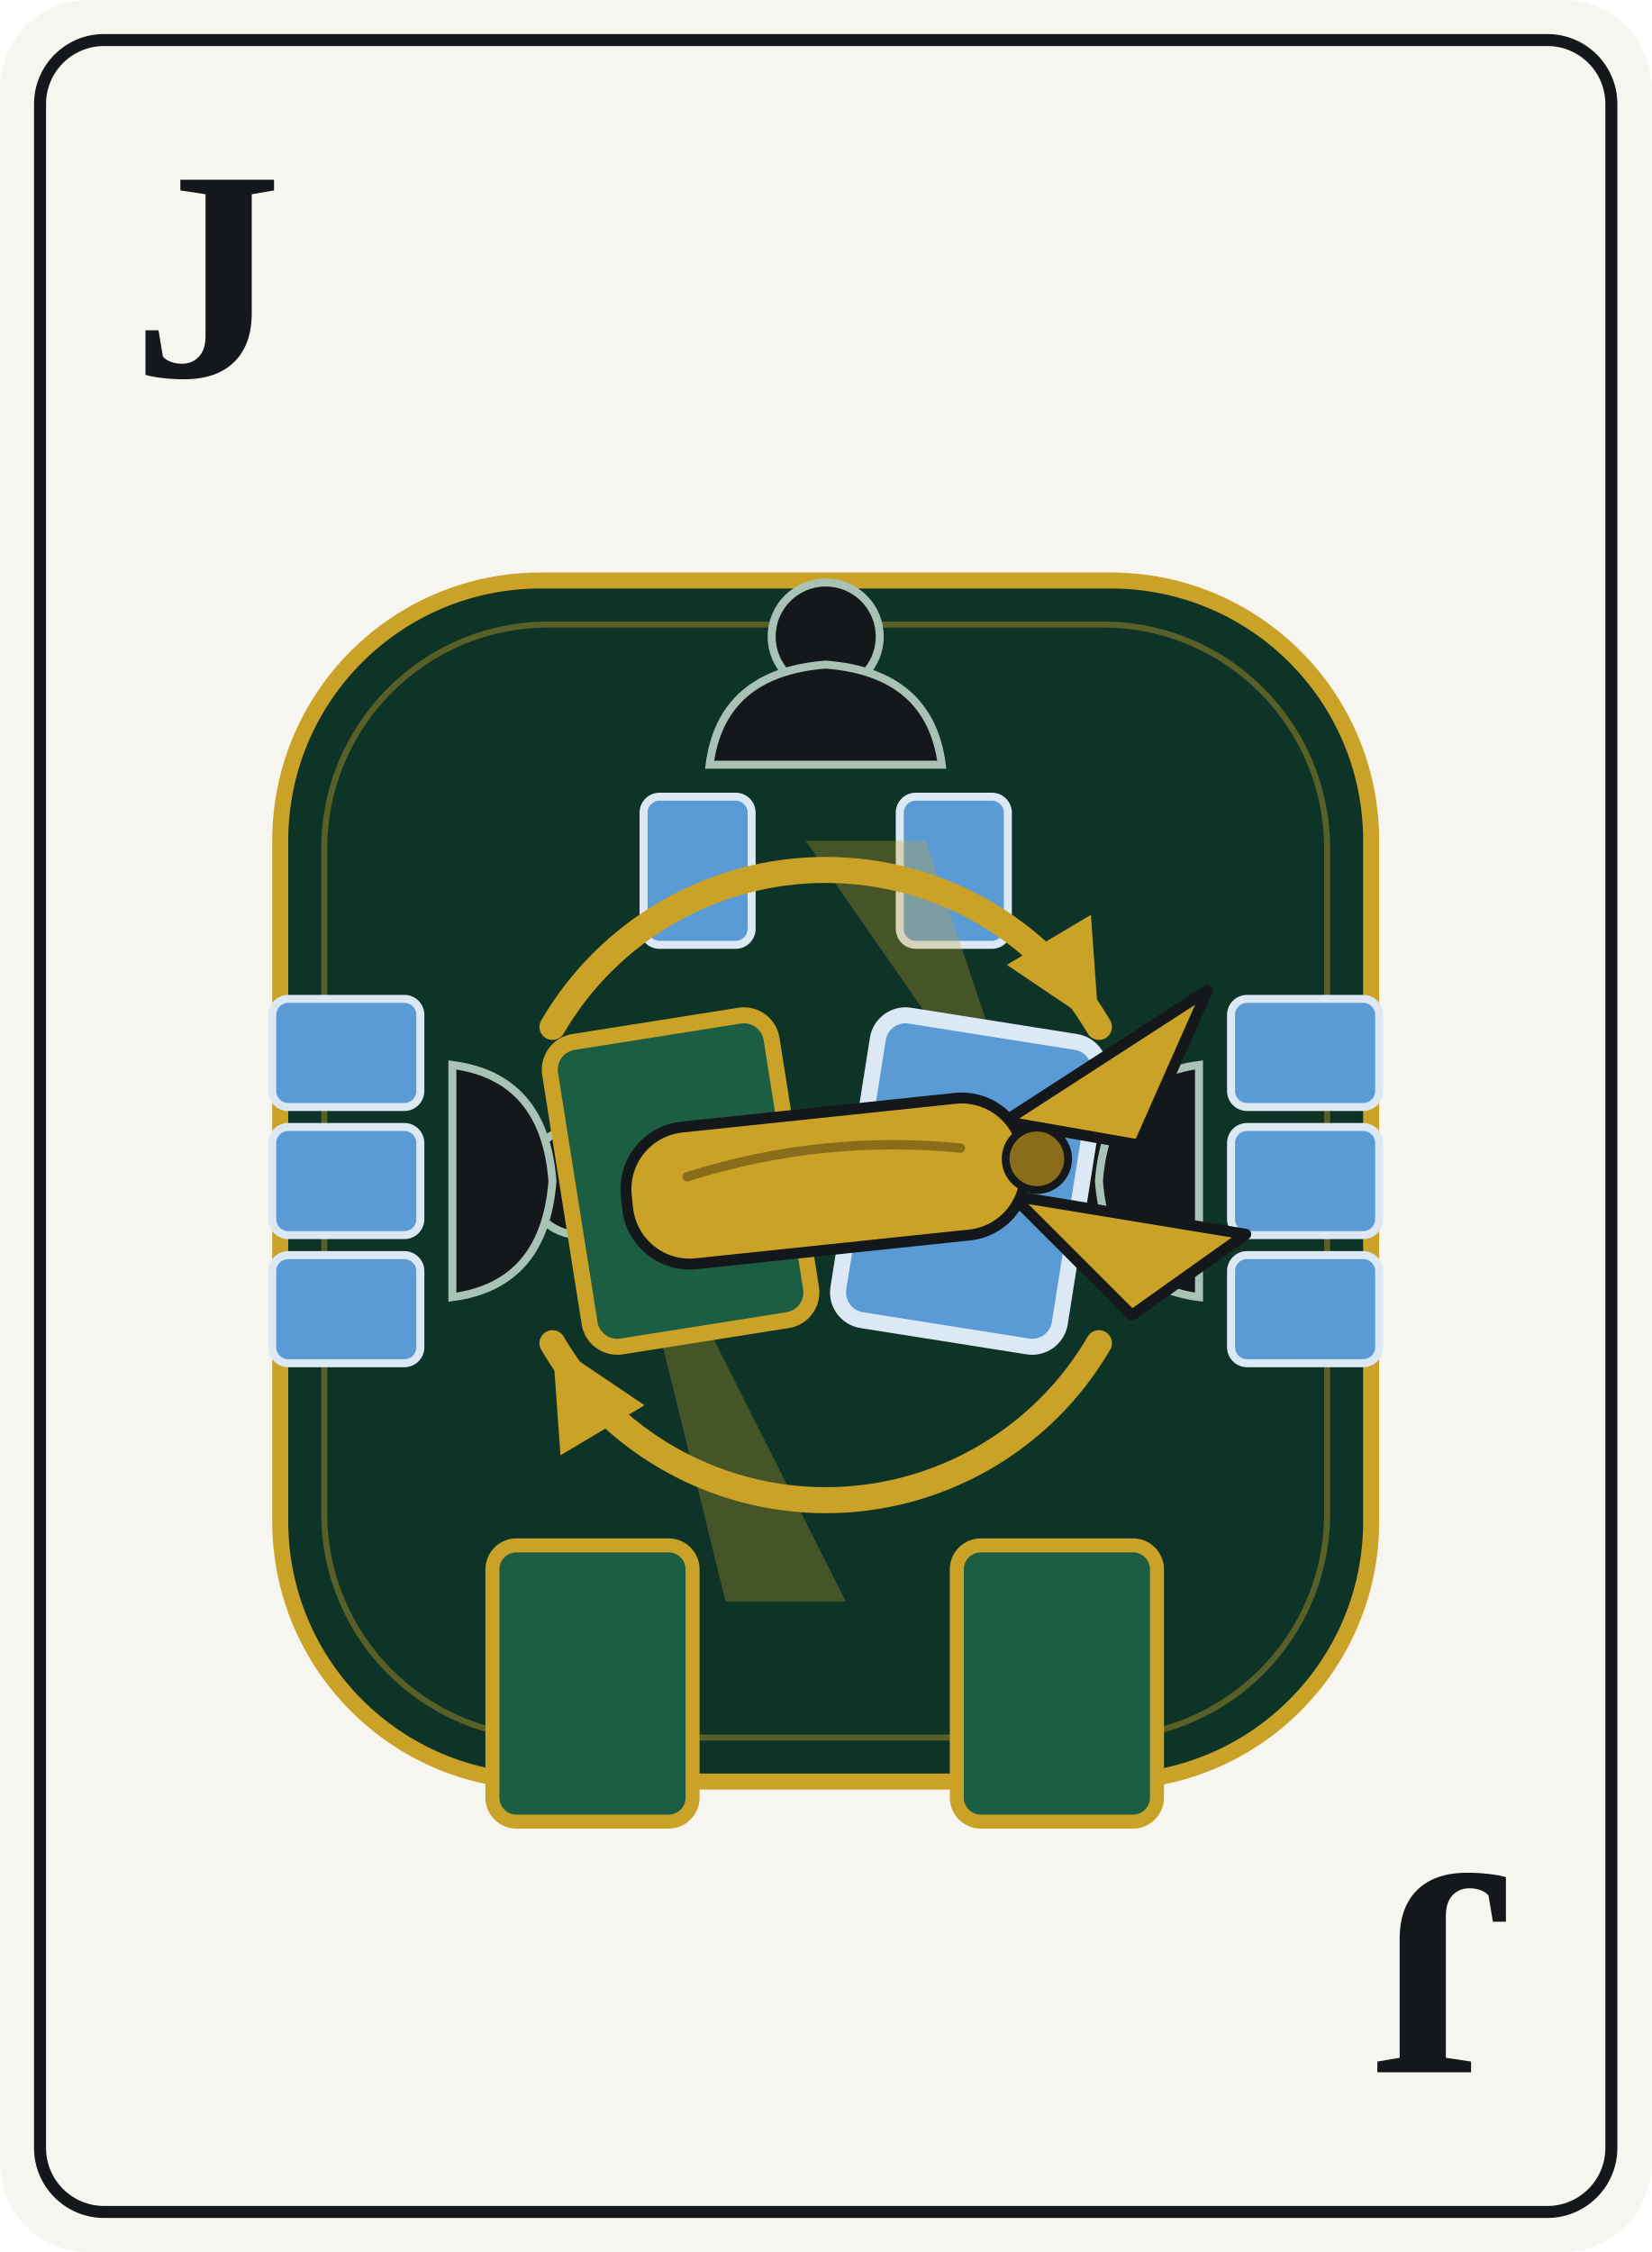
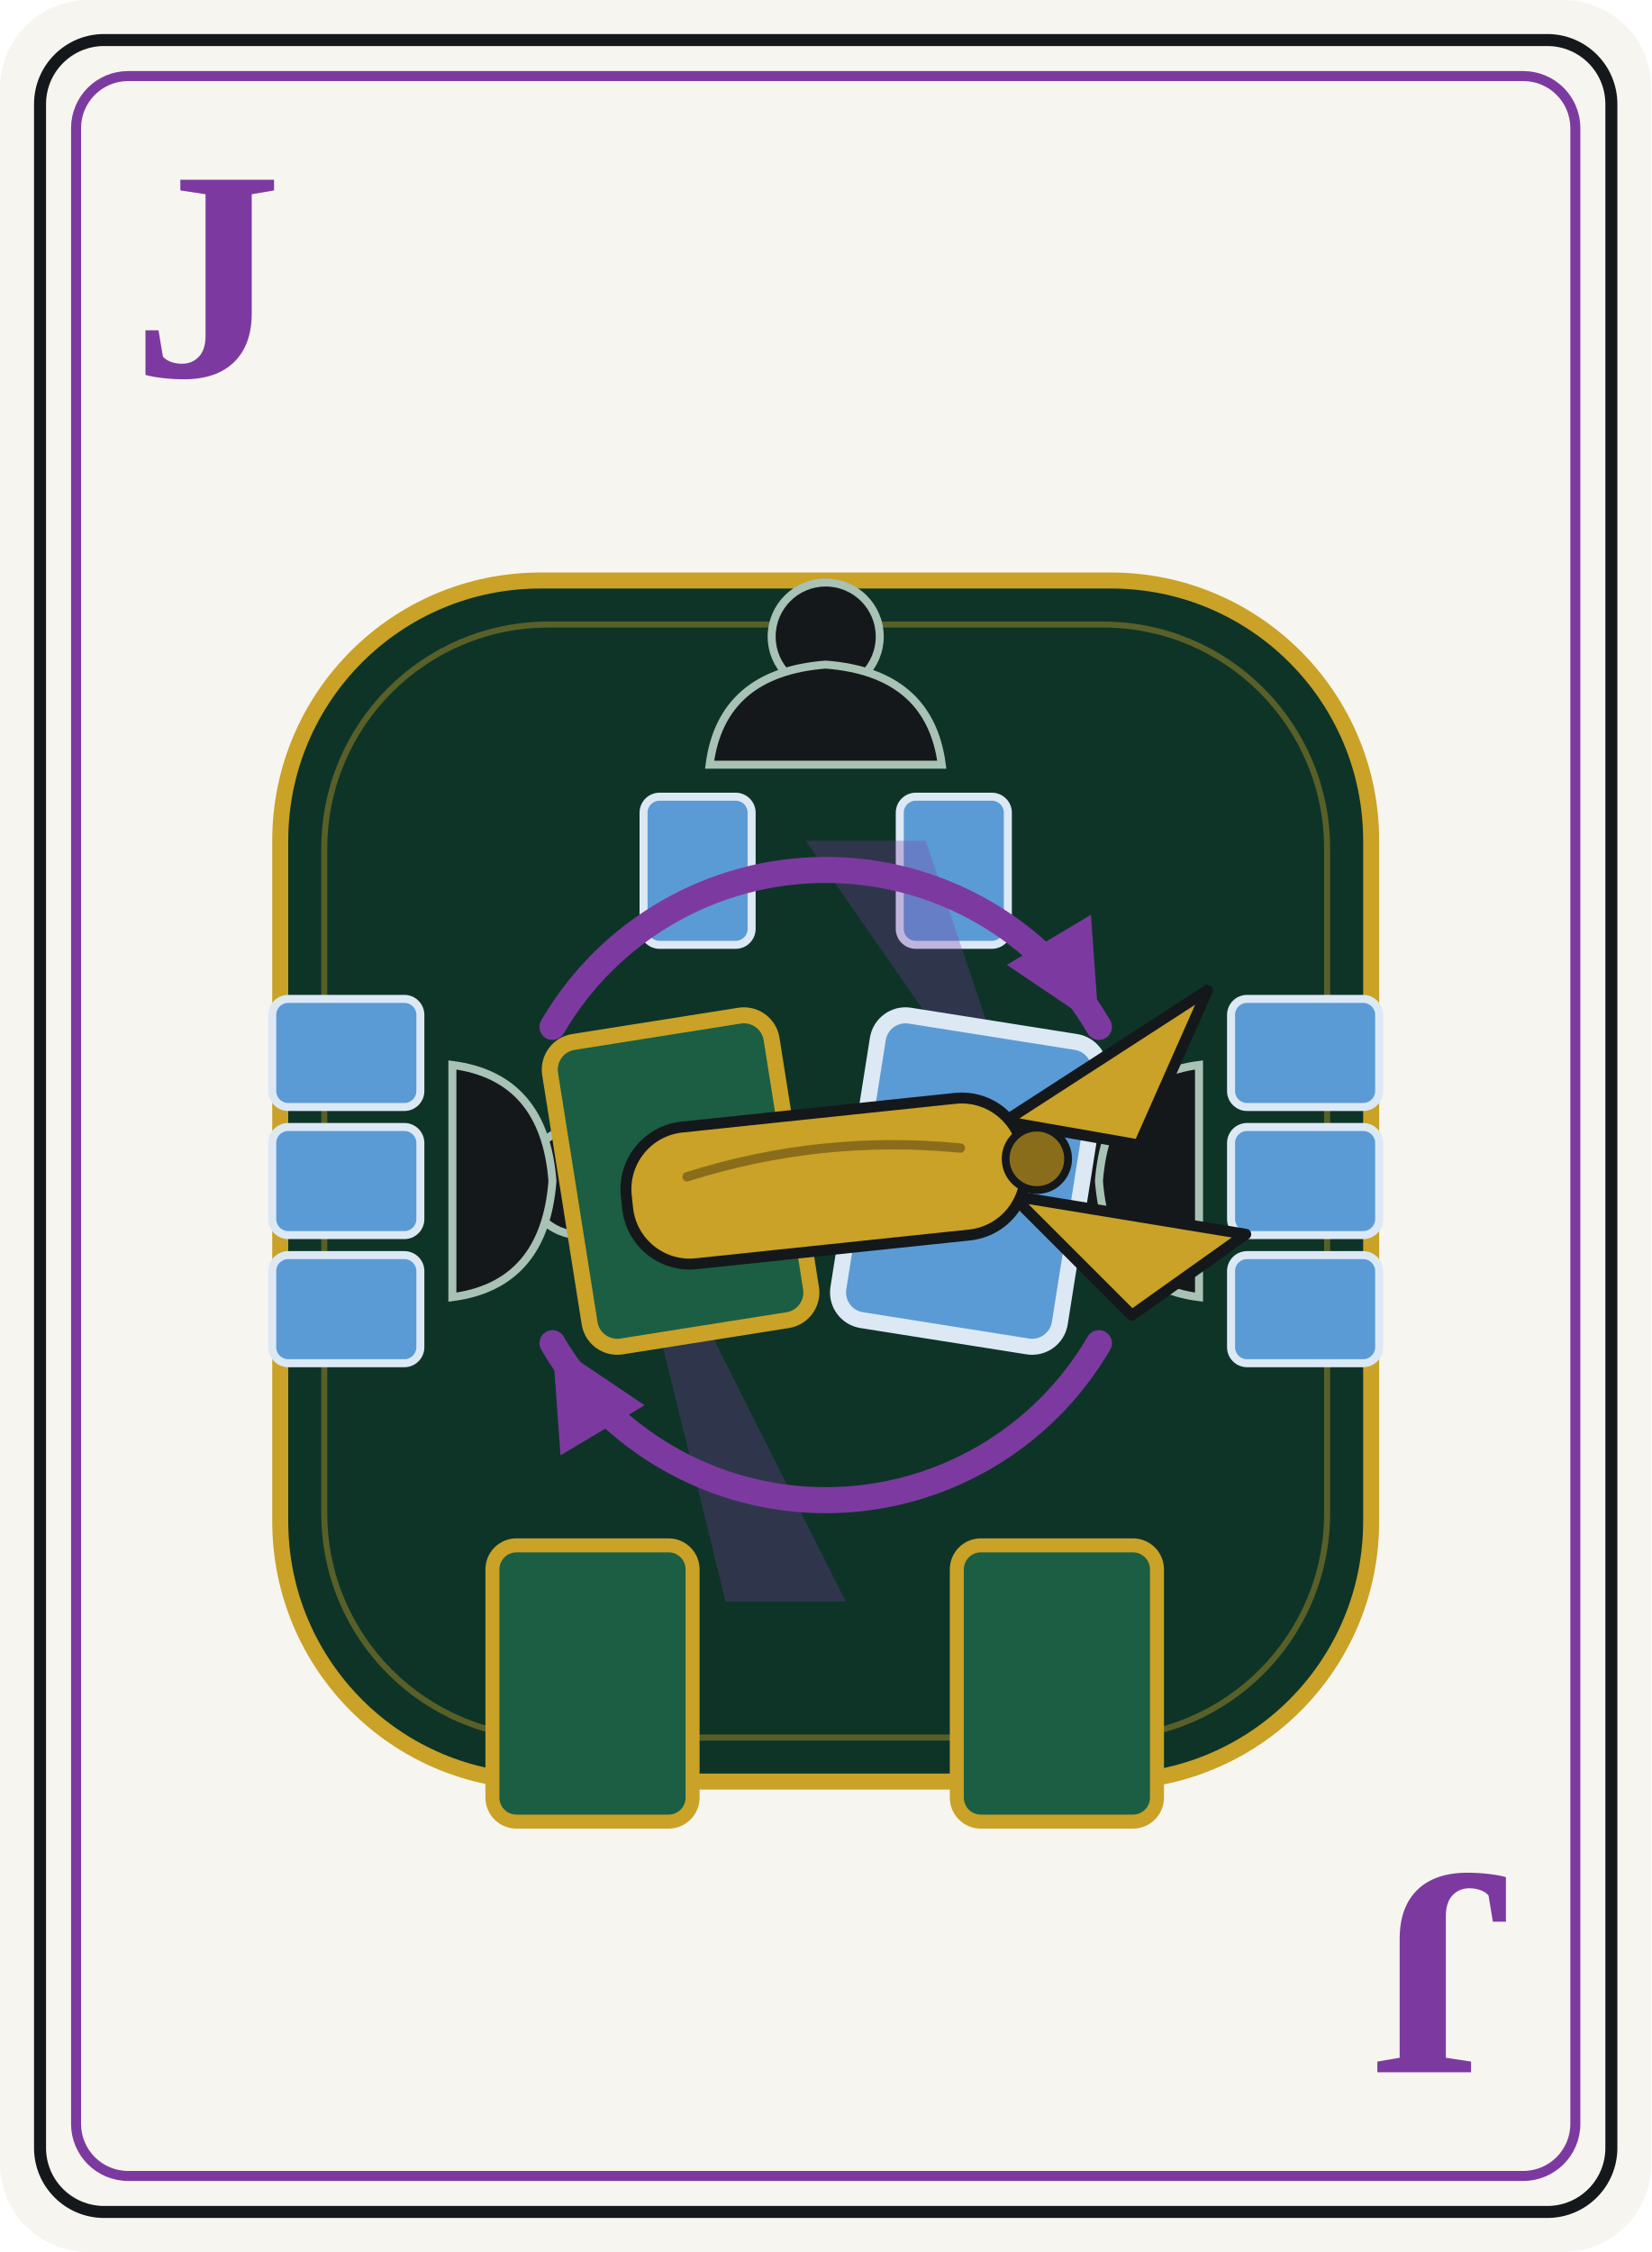
<svg xmlns="http://www.w3.org/2000/svg" viewBox="0 0 825 1125">
  <rect width="825" height="1125" rx="44" fill="#F7F5EF" />
  <rect x="20" y="20" width="785" height="1085" rx="32" fill="none" stroke="#14181B" stroke-width="6" />
-   <text x="66" y="188" font-family="Georgia, 'Times New Roman', serif" font-size="150" font-weight="bold" fill="#14181B">J</text>
+   <rect x="38" y="38" width="749" height="1049" rx="26" fill="none" stroke="#7C3AA0" stroke-width="5" />
+   <text x="66" y="188" font-family="Georgia, 'Times New Roman', serif" font-size="150" font-weight="bold" fill="#7C3AA0">J</text>
  <g transform="rotate(180 412.5 562.5)">
-     <text x="66" y="188" font-family="Georgia, 'Times New Roman', serif" font-size="150" font-weight="bold" fill="#14181B">J</text>
+     <text x="66" y="188" font-family="Georgia, 'Times New Roman', serif" font-size="150" font-weight="bold" fill="#7C3AA0">J</text>
  </g>
  <rect x="140" y="290" width="545" height="600" rx="130" fill="#0E3428" stroke="#C9A227" stroke-width="8" />
  <rect x="162" y="312" width="501" height="556" rx="112" fill="none" stroke="#C9A227" stroke-width="3" opacity="0.4" />
  <g transform="translate(412.5 384) rotate(0.0)">
    <circle cx="0" cy="-66" r="27" fill="#14181B" stroke="#A8C2B5" stroke-width="4" />
    <path d="M -58,-2 Q -52,-48 0,-52 Q 52,-48 58,-2 Z" fill="#14181B" stroke="#A8C2B5" stroke-width="4" />
    <rect x="-91" y="14" width="54" height="74" rx="8" fill="#5B9BD5" stroke="#DCE9F5" stroke-width="4" />
    <rect x="37" y="14" width="54" height="74" rx="8" fill="#5B9BD5" stroke="#DCE9F5" stroke-width="4" />
  </g>
  <g transform="translate(224 590) rotate(90)">
    <circle cx="0" cy="-66" r="27" fill="#14181B" stroke="#A8C2B5" stroke-width="4" />
    <path d="M -58,-2 Q -52,-48 0,-52 Q 52,-48 58,-2 Z" fill="#14181B" stroke="#A8C2B5" stroke-width="4" />
    <rect x="-91" y="14" width="54" height="74" rx="8" fill="#5B9BD5" stroke="#DCE9F5" stroke-width="4" />
    <rect x="-27" y="14" width="54" height="74" rx="8" fill="#5B9BD5" stroke="#DCE9F5" stroke-width="4" />
    <rect x="37" y="14" width="54" height="74" rx="8" fill="#5B9BD5" stroke="#DCE9F5" stroke-width="4" />
  </g>
  <g transform="translate(601 590) rotate(-90)">
    <circle cx="0" cy="-66" r="27" fill="#14181B" stroke="#A8C2B5" stroke-width="4" />
    <path d="M -58,-2 Q -52,-48 0,-52 Q 52,-48 58,-2 Z" fill="#14181B" stroke="#A8C2B5" stroke-width="4" />
    <rect x="-91" y="14" width="54" height="74" rx="8" fill="#5B9BD5" stroke="#DCE9F5" stroke-width="4" />
    <rect x="-27" y="14" width="54" height="74" rx="8" fill="#5B9BD5" stroke="#DCE9F5" stroke-width="4" />
    <rect x="37" y="14" width="54" height="74" rx="8" fill="#5B9BD5" stroke="#DCE9F5" stroke-width="4" />
  </g>
  <rect x="246" y="772" width="100" height="138" rx="12" fill="#1B5E43" stroke="#C9A227" stroke-width="7" />
  <rect x="478" y="772" width="100" height="138" rx="12" fill="#1B5E43" stroke="#C9A227" stroke-width="7" />
-   <polygon points="362.5,800 422.5,800 352,660 328,660" fill="#C9A227" opacity="0.3" />
-   <polygon points="402.5,420 462.5,420 496,520 472,520" fill="#C9A227" opacity="0.3" />
+   <polygon points="362.5,800 422.5,800 352,660 328,660" fill="#7C3AA0" opacity="0.3" />
+   <polygon points="402.5,420 462.5,420 496,520 472,520" fill="#7C3AA0" opacity="0.3" />
  <g transform="rotate(-9 340 590)">
    <rect x="284" y="513" width="112" height="154" rx="14" fill="#1B5E43" stroke="#C9A227" stroke-width="8" />
  </g>
  <g transform="rotate(9 484 590)">
    <rect x="428" y="513" width="112" height="154" rx="14" fill="#5B9BD5" stroke="#DCE9F5" stroke-width="8" />
  </g>
-   <path d="M 276,513 A 158 158 0 0 1 549,513" fill="none" stroke="#C9A227" stroke-width="13" stroke-linecap="round" />
-   <polygon points="549,513 503,482 545,457" fill="#C9A227" />
-   <path d="M 549,671 A 158 158 0 0 1 276,671" fill="none" stroke="#C9A227" stroke-width="13" stroke-linecap="round" />
-   <polygon points="276,671 322,702 280,727" fill="#C9A227" />
+   <path d="M 276,513 A 158 158 0 0 1 549,513" fill="none" stroke="#7C3AA0" stroke-width="13" stroke-linecap="round" />
+   <polygon points="549,513 503,482 545,457" fill="#7C3AA0" />
+   <path d="M 549,671 A 158 158 0 0 1 276,671" fill="none" stroke="#7C3AA0" stroke-width="13" stroke-linecap="round" />
+   <polygon points="276,671 322,702 280,727" fill="#7C3AA0" />
  <g transform="translate(412.5 590) scale(0.78) translate(-412.5 -590)">
    <g transform="rotate(-6 412.5 590)">
      <polygon points="530.5,564 668.5,494 614.5,588" fill="#C9A227" stroke="#14181B" stroke-width="7" stroke-linejoin="round" />
      <polygon points="530.5,612 676.5,652 598.5,696" fill="#C9A227" stroke="#14181B" stroke-width="7" stroke-linejoin="round" />
      <rect x="284.5" y="546" width="256" height="88" rx="40" fill="#C9A227" stroke="#14181B" stroke-width="7" />
      <path d="M 324.5,578 Q 412.5,560 500.5,578" fill="none" stroke="#8A6D1B" stroke-width="6" stroke-linecap="round" />
      <circle cx="548.5" cy="590" r="20" fill="#8A6D1B" stroke="#14181B" stroke-width="5" />
    </g>
  </g>
</svg>
